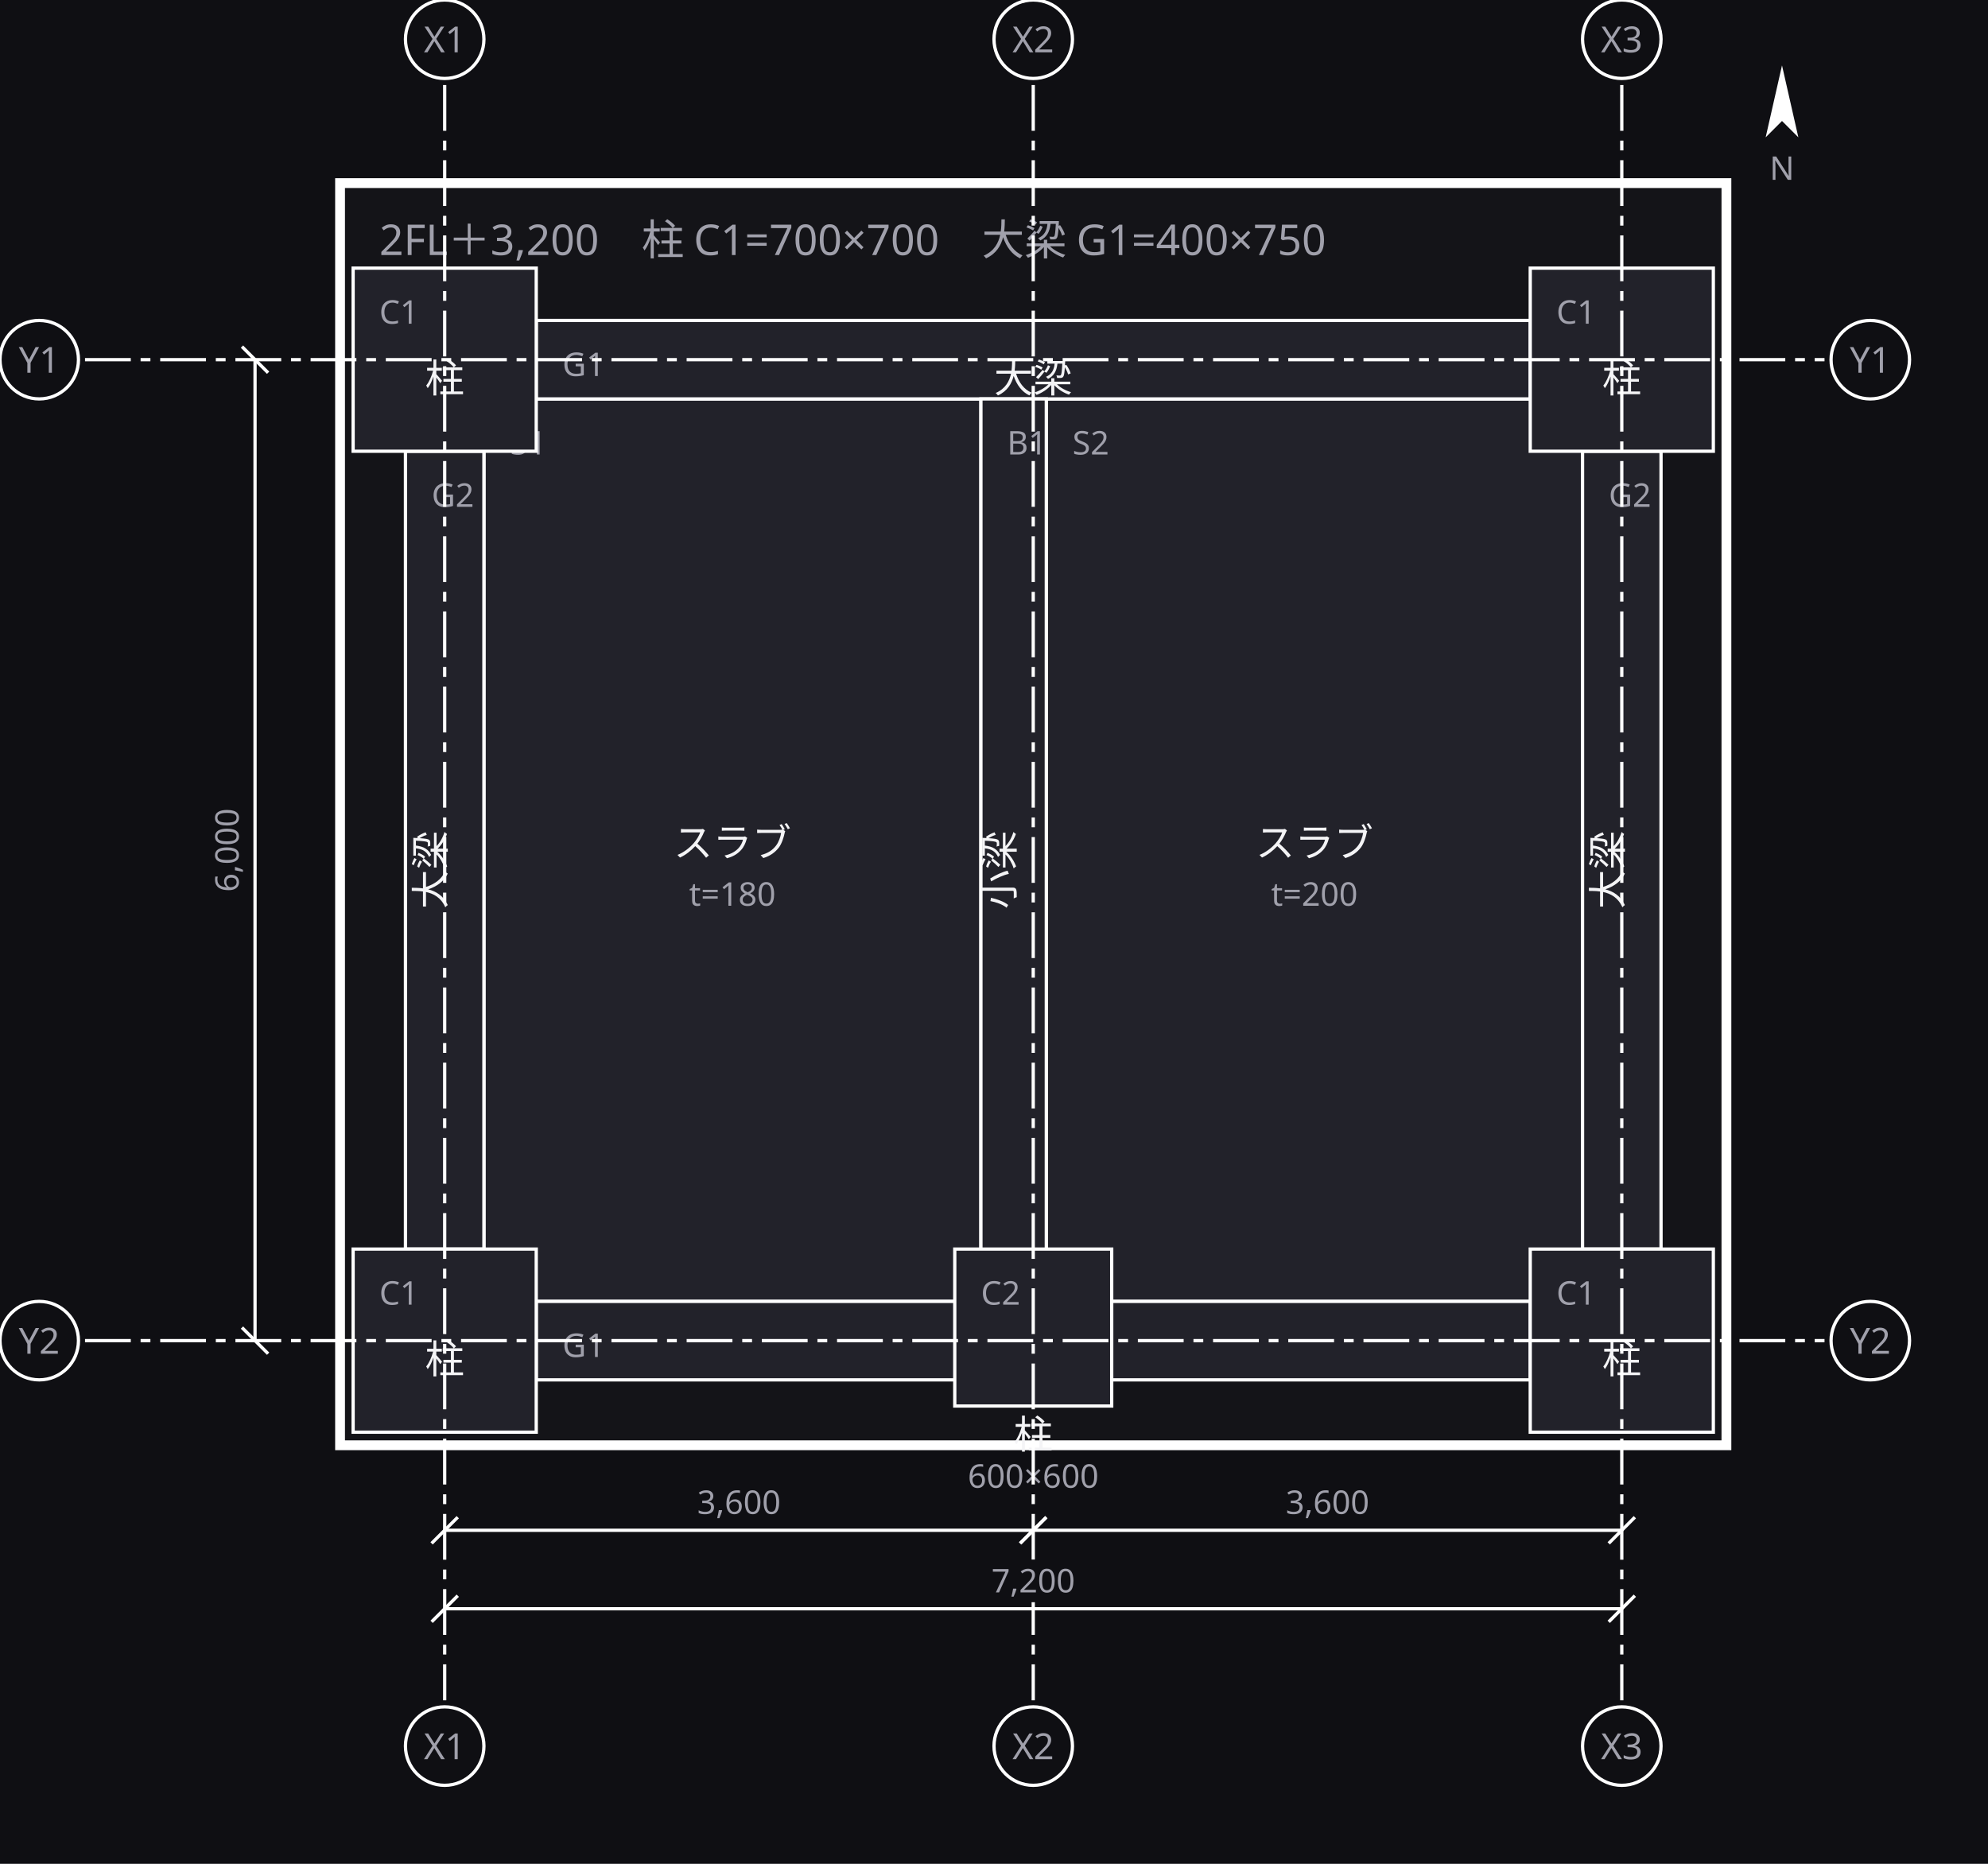
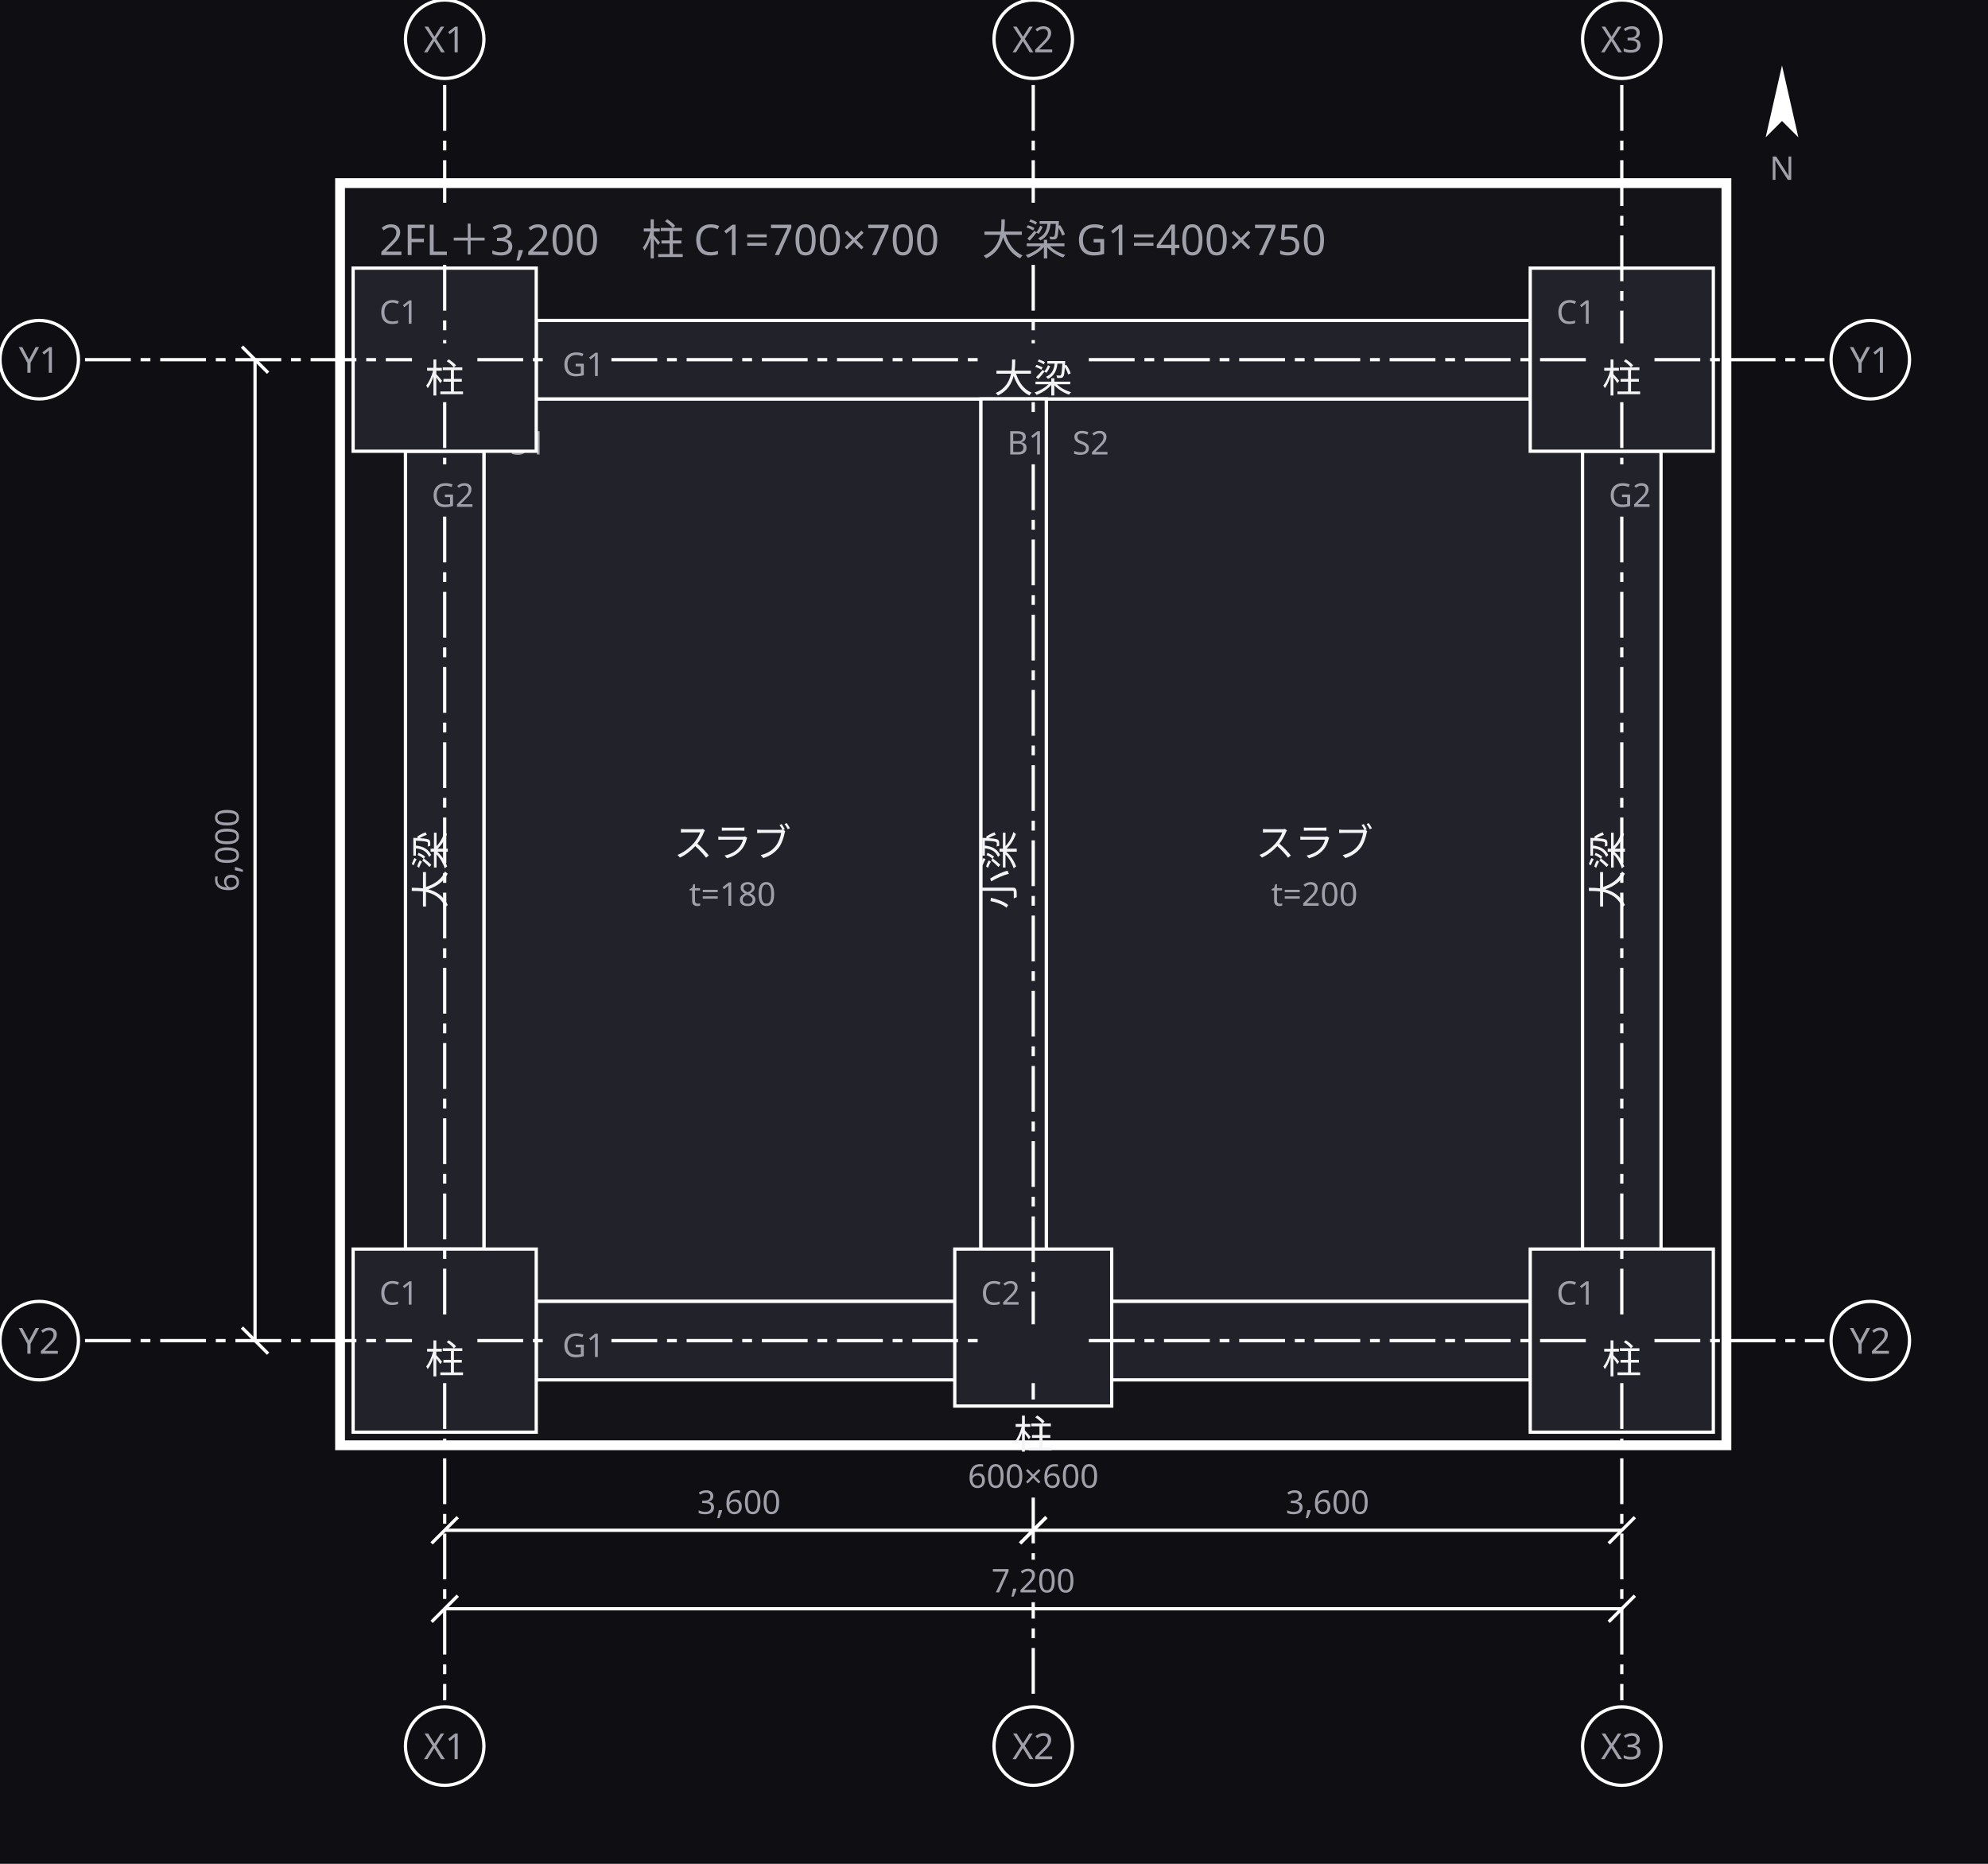
<svg xmlns="http://www.w3.org/2000/svg" width="608" height="570" viewBox="0 0 608 570">
  <defs>
    <marker id="arrow" viewBox="0 0 10 10" refX="9" refY="5" markerWidth="6" markerHeight="6" orient="auto">
      <path d="M 0 0 L 10 5 L 0 10 z" fill="#a0a0ab" />
    </marker>
  </defs>
  <rect data-paper="1" x="0" y="0" width="608" height="570" fill="#0f0f13" />
  <g data-group="f2">
    <rect x="104" y="56" width="424" height="386" fill="#141418" stroke="#ffffff" stroke-width="3" />
    <text x="116" y="78" font-family="sans-serif" font-size="13" fill="#a0a0ab">2FL＋3,200　柱 C1=700×700　大梁 G1=400×750</text>
  </g>
  <g data-node="s2" data-pinned="false" data-shape="rect">
    <rect x="320" y="122" width="164" height="276" fill="#22222a" stroke="#ffffff" stroke-width="1" />
    <text x="328" y="139" font-family="sans-serif" font-size="10" fill="#a0a0ab">S2</text>
    <text x="402" y="262" text-anchor="middle" font-family="sans-serif" font-size="12" fill="#f4f4f6">スラブ</text>
    <text x="402" y="277" text-anchor="middle" font-family="sans-serif" font-size="10" fill="#a0a0ab">t=200</text>
  </g>
  <g data-node="s1" data-pinned="false" data-shape="rect">
    <rect x="148" y="122" width="152" height="276" fill="#22222a" stroke="#ffffff" stroke-width="1" />
    <text x="156" y="139" font-family="sans-serif" font-size="10" fill="#a0a0ab">S1</text>
    <text x="224" y="262" text-anchor="middle" font-family="sans-serif" font-size="12" fill="#f4f4f6">スラブ</text>
    <text x="224" y="277" text-anchor="middle" font-family="sans-serif" font-size="10" fill="#a0a0ab">t=180</text>
  </g>
  <g data-node="g1n" data-pinned="false" data-shape="rect">
    <rect x="164" y="98" width="304" height="24" fill="#22222a" stroke="#ffffff" stroke-width="1" />
    <text x="172" y="115" font-family="sans-serif" font-size="10" fill="#a0a0ab">G1</text>
    <text x="316" y="120" text-anchor="middle" font-family="sans-serif" font-size="12" fill="#f4f4f6">大梁</text>
  </g>
  <g data-node="g1s" data-pinned="false" data-shape="rect">
    <rect x="164" y="398" width="304" height="24" fill="#22222a" stroke="#ffffff" stroke-width="1" />
    <text x="172" y="415" font-family="sans-serif" font-size="10" fill="#a0a0ab">G1</text>
    <text x="316" y="420" text-anchor="middle" font-family="sans-serif" font-size="12" fill="#f4f4f6">大梁</text>
  </g>
  <g data-node="g2w" data-pinned="false" data-shape="rect">
    <rect x="124" y="138" width="24" height="244" fill="#22222a" stroke="#ffffff" stroke-width="1" />
    <text x="132" y="155" font-family="sans-serif" font-size="10" fill="#a0a0ab">G2</text>
    <text x="136" y="266" text-anchor="middle" font-family="sans-serif" font-size="12" fill="#f4f4f6" transform="rotate(-90 136 266)">大梁</text>
  </g>
  <g data-node="g2e" data-pinned="false" data-shape="rect">
    <rect x="484" y="138" width="24" height="244" fill="#22222a" stroke="#ffffff" stroke-width="1" />
    <text x="492" y="155" font-family="sans-serif" font-size="10" fill="#a0a0ab">G2</text>
    <text x="496" y="266" text-anchor="middle" font-family="sans-serif" font-size="12" fill="#f4f4f6" transform="rotate(-90 496 266)">大梁</text>
  </g>
  <g data-node="b1" data-pinned="false" data-shape="rect">
    <rect x="300" y="122" width="20" height="276" fill="#22222a" stroke="#ffffff" stroke-width="1" />
    <text x="308" y="139" font-family="sans-serif" font-size="10" fill="#a0a0ab">B1</text>
    <text x="310" y="266" text-anchor="middle" font-family="sans-serif" font-size="12" fill="#f4f4f6" transform="rotate(-90 310 266)">小梁</text>
  </g>
  <g data-node="c1a" data-pinned="false" data-shape="rect">
    <rect x="108" y="82" width="56" height="56" fill="#22222a" stroke="#ffffff" stroke-width="1" />
    <text x="116" y="99" font-family="sans-serif" font-size="10" fill="#a0a0ab">C1</text>
    <text x="136" y="120" text-anchor="middle" font-family="sans-serif" font-size="12" fill="#f4f4f6">柱</text>
  </g>
  <g data-node="c1b" data-pinned="false" data-shape="rect">
    <rect x="468" y="82" width="56" height="56" fill="#22222a" stroke="#ffffff" stroke-width="1" />
    <text x="476" y="99" font-family="sans-serif" font-size="10" fill="#a0a0ab">C1</text>
    <text x="496" y="120" text-anchor="middle" font-family="sans-serif" font-size="12" fill="#f4f4f6">柱</text>
  </g>
  <g data-node="c1c" data-pinned="false" data-shape="rect">
    <rect x="108" y="382" width="56" height="56" fill="#22222a" stroke="#ffffff" stroke-width="1" />
    <text x="116" y="399" font-family="sans-serif" font-size="10" fill="#a0a0ab">C1</text>
    <text x="136" y="420" text-anchor="middle" font-family="sans-serif" font-size="12" fill="#f4f4f6">柱</text>
  </g>
  <g data-node="c1d" data-pinned="false" data-shape="rect">
    <rect x="468" y="382" width="56" height="56" fill="#22222a" stroke="#ffffff" stroke-width="1" />
    <text x="476" y="399" font-family="sans-serif" font-size="10" fill="#a0a0ab">C1</text>
    <text x="496" y="420" text-anchor="middle" font-family="sans-serif" font-size="12" fill="#f4f4f6">柱</text>
  </g>
  <g data-node="c2" data-pinned="false" data-shape="rect">
    <rect x="292" y="382" width="48" height="48" fill="#22222a" stroke="#ffffff" stroke-width="1" />
    <text x="300" y="399" font-family="sans-serif" font-size="10" fill="#a0a0ab">C2</text>
    <text x="316" y="443" text-anchor="middle" font-family="sans-serif" font-size="12" fill="#f4f4f6">柱</text>
    <text x="316" y="455" text-anchor="middle" font-family="sans-serif" font-size="10" fill="#a0a0ab">600×600</text>
  </g>
  <g data-grid="true">
-     <line x1="136" y1="26" x2="136" y2="520" stroke="#ffffff" stroke-width="1" stroke-dasharray="14 3 3 3" />
+     <line x1="136" y1="26" x2="136" y2="62" stroke="#ffffff" stroke-width="1" stroke-dasharray="14 3 3 3" />
+     <line x1="136" y1="81" x2="136" y2="105" stroke="#ffffff" stroke-width="1" stroke-dasharray="14 3 3 3" />
+     <line x1="136" y1="123" x2="136" y2="142" stroke="#ffffff" stroke-width="1" stroke-dasharray="14 3 3 3" />
+     <line x1="136" y1="158" x2="136" y2="405" stroke="#ffffff" stroke-width="1" stroke-dasharray="14 3 3 3" />
+     <line x1="136" y1="423" x2="136" y2="520" stroke="#ffffff" stroke-width="1" stroke-dasharray="14 3 3 3" />
    <circle cx="136" cy="12" r="12" fill="#0f0f13" stroke="#ffffff" />
    <text x="136" y="16" text-anchor="middle" font-family="sans-serif" font-size="11" fill="#a0a0ab">X1</text>
    <circle cx="136" cy="534" r="12" fill="#0f0f13" stroke="#ffffff" />
    <text x="136" y="538" text-anchor="middle" font-family="sans-serif" font-size="11" fill="#a0a0ab">X1</text>
-     <line x1="316" y1="26" x2="316" y2="520" stroke="#ffffff" stroke-width="1" stroke-dasharray="14 3 3 3" />
+     <line x1="316" y1="26" x2="316" y2="62" stroke="#ffffff" stroke-width="1" stroke-dasharray="14 3 3 3" />
+     <line x1="316" y1="81" x2="316" y2="105" stroke="#ffffff" stroke-width="1" stroke-dasharray="14 3 3 3" />
+     <line x1="316" y1="123" x2="316" y2="126" stroke="#ffffff" stroke-width="1" stroke-dasharray="14 3 3 3" />
+     <line x1="316" y1="142" x2="316" y2="405" stroke="#ffffff" stroke-width="1" stroke-dasharray="14 3 3 3" />
+     <line x1="316" y1="423" x2="316" y2="428" stroke="#ffffff" stroke-width="1" stroke-dasharray="14 3 3 3" />
+     <line x1="316" y1="458" x2="316" y2="520" stroke="#ffffff" stroke-width="1" stroke-dasharray="14 3 3 3" />
    <circle cx="316" cy="12" r="12" fill="#0f0f13" stroke="#ffffff" />
    <text x="316" y="16" text-anchor="middle" font-family="sans-serif" font-size="11" fill="#a0a0ab">X2</text>
    <circle cx="316" cy="534" r="12" fill="#0f0f13" stroke="#ffffff" />
    <text x="316" y="538" text-anchor="middle" font-family="sans-serif" font-size="11" fill="#a0a0ab">X2</text>
-     <line x1="496" y1="26" x2="496" y2="520" stroke="#ffffff" stroke-width="1" stroke-dasharray="14 3 3 3" />
+     <line x1="496" y1="26" x2="496" y2="105" stroke="#ffffff" stroke-width="1" stroke-dasharray="14 3 3 3" />
+     <line x1="496" y1="123" x2="496" y2="142" stroke="#ffffff" stroke-width="1" stroke-dasharray="14 3 3 3" />
+     <line x1="496" y1="158" x2="496" y2="405" stroke="#ffffff" stroke-width="1" stroke-dasharray="14 3 3 3" />
+     <line x1="496" y1="423" x2="496" y2="520" stroke="#ffffff" stroke-width="1" stroke-dasharray="14 3 3 3" />
    <circle cx="496" cy="12" r="12" fill="#0f0f13" stroke="#ffffff" />
    <text x="496" y="16" text-anchor="middle" font-family="sans-serif" font-size="11" fill="#a0a0ab">X3</text>
    <circle cx="496" cy="534" r="12" fill="#0f0f13" stroke="#ffffff" />
    <text x="496" y="538" text-anchor="middle" font-family="sans-serif" font-size="11" fill="#a0a0ab">X3</text>
-     <line x1="26" y1="110" x2="558" y2="110" stroke="#ffffff" stroke-width="1" stroke-dasharray="14 3 3 3" />
+     <line x1="26" y1="110" x2="126" y2="110" stroke="#ffffff" stroke-width="1" stroke-dasharray="14 3 3 3" />
+     <line x1="146" y1="110" x2="169" y2="110" stroke="#ffffff" stroke-width="1" stroke-dasharray="14 3 3 3" />
+     <line x1="187" y1="110" x2="299" y2="110" stroke="#ffffff" stroke-width="1" stroke-dasharray="14 3 3 3" />
+     <line x1="333" y1="110" x2="486" y2="110" stroke="#ffffff" stroke-width="1" stroke-dasharray="14 3 3 3" />
+     <line x1="506" y1="110" x2="558" y2="110" stroke="#ffffff" stroke-width="1" stroke-dasharray="14 3 3 3" />
    <circle cx="12" cy="110" r="12" fill="#0f0f13" stroke="#ffffff" />
    <text x="12" y="114" text-anchor="middle" font-family="sans-serif" font-size="11" fill="#a0a0ab">Y1</text>
    <circle cx="572" cy="110" r="12" fill="#0f0f13" stroke="#ffffff" />
    <text x="572" y="114" text-anchor="middle" font-family="sans-serif" font-size="11" fill="#a0a0ab">Y1</text>
-     <line x1="26" y1="410" x2="558" y2="410" stroke="#ffffff" stroke-width="1" stroke-dasharray="14 3 3 3" />
+     <line x1="26" y1="410" x2="126" y2="410" stroke="#ffffff" stroke-width="1" stroke-dasharray="14 3 3 3" />
+     <line x1="146" y1="410" x2="169" y2="410" stroke="#ffffff" stroke-width="1" stroke-dasharray="14 3 3 3" />
+     <line x1="187" y1="410" x2="299" y2="410" stroke="#ffffff" stroke-width="1" stroke-dasharray="14 3 3 3" />
+     <line x1="333" y1="410" x2="486" y2="410" stroke="#ffffff" stroke-width="1" stroke-dasharray="14 3 3 3" />
+     <line x1="506" y1="410" x2="558" y2="410" stroke="#ffffff" stroke-width="1" stroke-dasharray="14 3 3 3" />
    <circle cx="12" cy="410" r="12" fill="#0f0f13" stroke="#ffffff" />
    <text x="12" y="414" text-anchor="middle" font-family="sans-serif" font-size="11" fill="#a0a0ab">Y2</text>
    <circle cx="572" cy="410" r="12" fill="#0f0f13" stroke="#ffffff" />
    <text x="572" y="414" text-anchor="middle" font-family="sans-serif" font-size="11" fill="#a0a0ab">Y2</text>
  </g>
  <g data-dimensions="true">
    <line x1="136" y1="468" x2="316" y2="468" stroke="#ffffff" stroke-width="1" />
    <line x1="132" y1="472" x2="140" y2="464" stroke="#ffffff" stroke-width="1" />
    <line x1="312" y1="472" x2="320" y2="464" stroke="#ffffff" stroke-width="1" />
    <rect x="208" y="453" width="36" height="13" fill="#0f0f13" />
    <text x="226" y="463" text-anchor="middle" font-family="sans-serif" font-size="10" fill="#a0a0ab">3,600</text>
    <line x1="316" y1="468" x2="496" y2="468" stroke="#ffffff" stroke-width="1" />
    <line x1="312" y1="472" x2="320" y2="464" stroke="#ffffff" stroke-width="1" />
    <line x1="492" y1="472" x2="500" y2="464" stroke="#ffffff" stroke-width="1" />
    <rect x="388" y="453" width="36" height="13" fill="#0f0f13" />
    <text x="406" y="463" text-anchor="middle" font-family="sans-serif" font-size="10" fill="#a0a0ab">3,600</text>
    <line x1="136" y1="492" x2="496" y2="492" stroke="#ffffff" stroke-width="1" />
    <line x1="132" y1="496" x2="140" y2="488" stroke="#ffffff" stroke-width="1" />
    <line x1="492" y1="496" x2="500" y2="488" stroke="#ffffff" stroke-width="1" />
    <rect x="298" y="477" width="36" height="13" fill="#0f0f13" />
    <text x="316" y="487" text-anchor="middle" font-family="sans-serif" font-size="10" fill="#a0a0ab">7,200</text>
    <line x1="78" y1="110" x2="78" y2="410" stroke="#ffffff" stroke-width="1" />
    <line x1="74" y1="106" x2="82" y2="114" stroke="#ffffff" stroke-width="1" />
    <line x1="74" y1="406" x2="82" y2="414" stroke="#ffffff" stroke-width="1" />
    <rect x="62" y="242" width="13" height="36" fill="#0f0f13" />
    <text x="73" y="260" text-anchor="middle" font-family="sans-serif" font-size="10" fill="#a0a0ab" transform="rotate(-90 73 260)">6,000</text>
    <g transform="rotate(0 545 33)">
      <path d="M 545 20 L 550 42 L 545 37 L 540 42 Z" fill="#ffffff" />
    </g>
    <text x="545" y="55" text-anchor="middle" font-family="sans-serif" font-size="10" fill="#a0a0ab">N</text>
  </g>
</svg>
